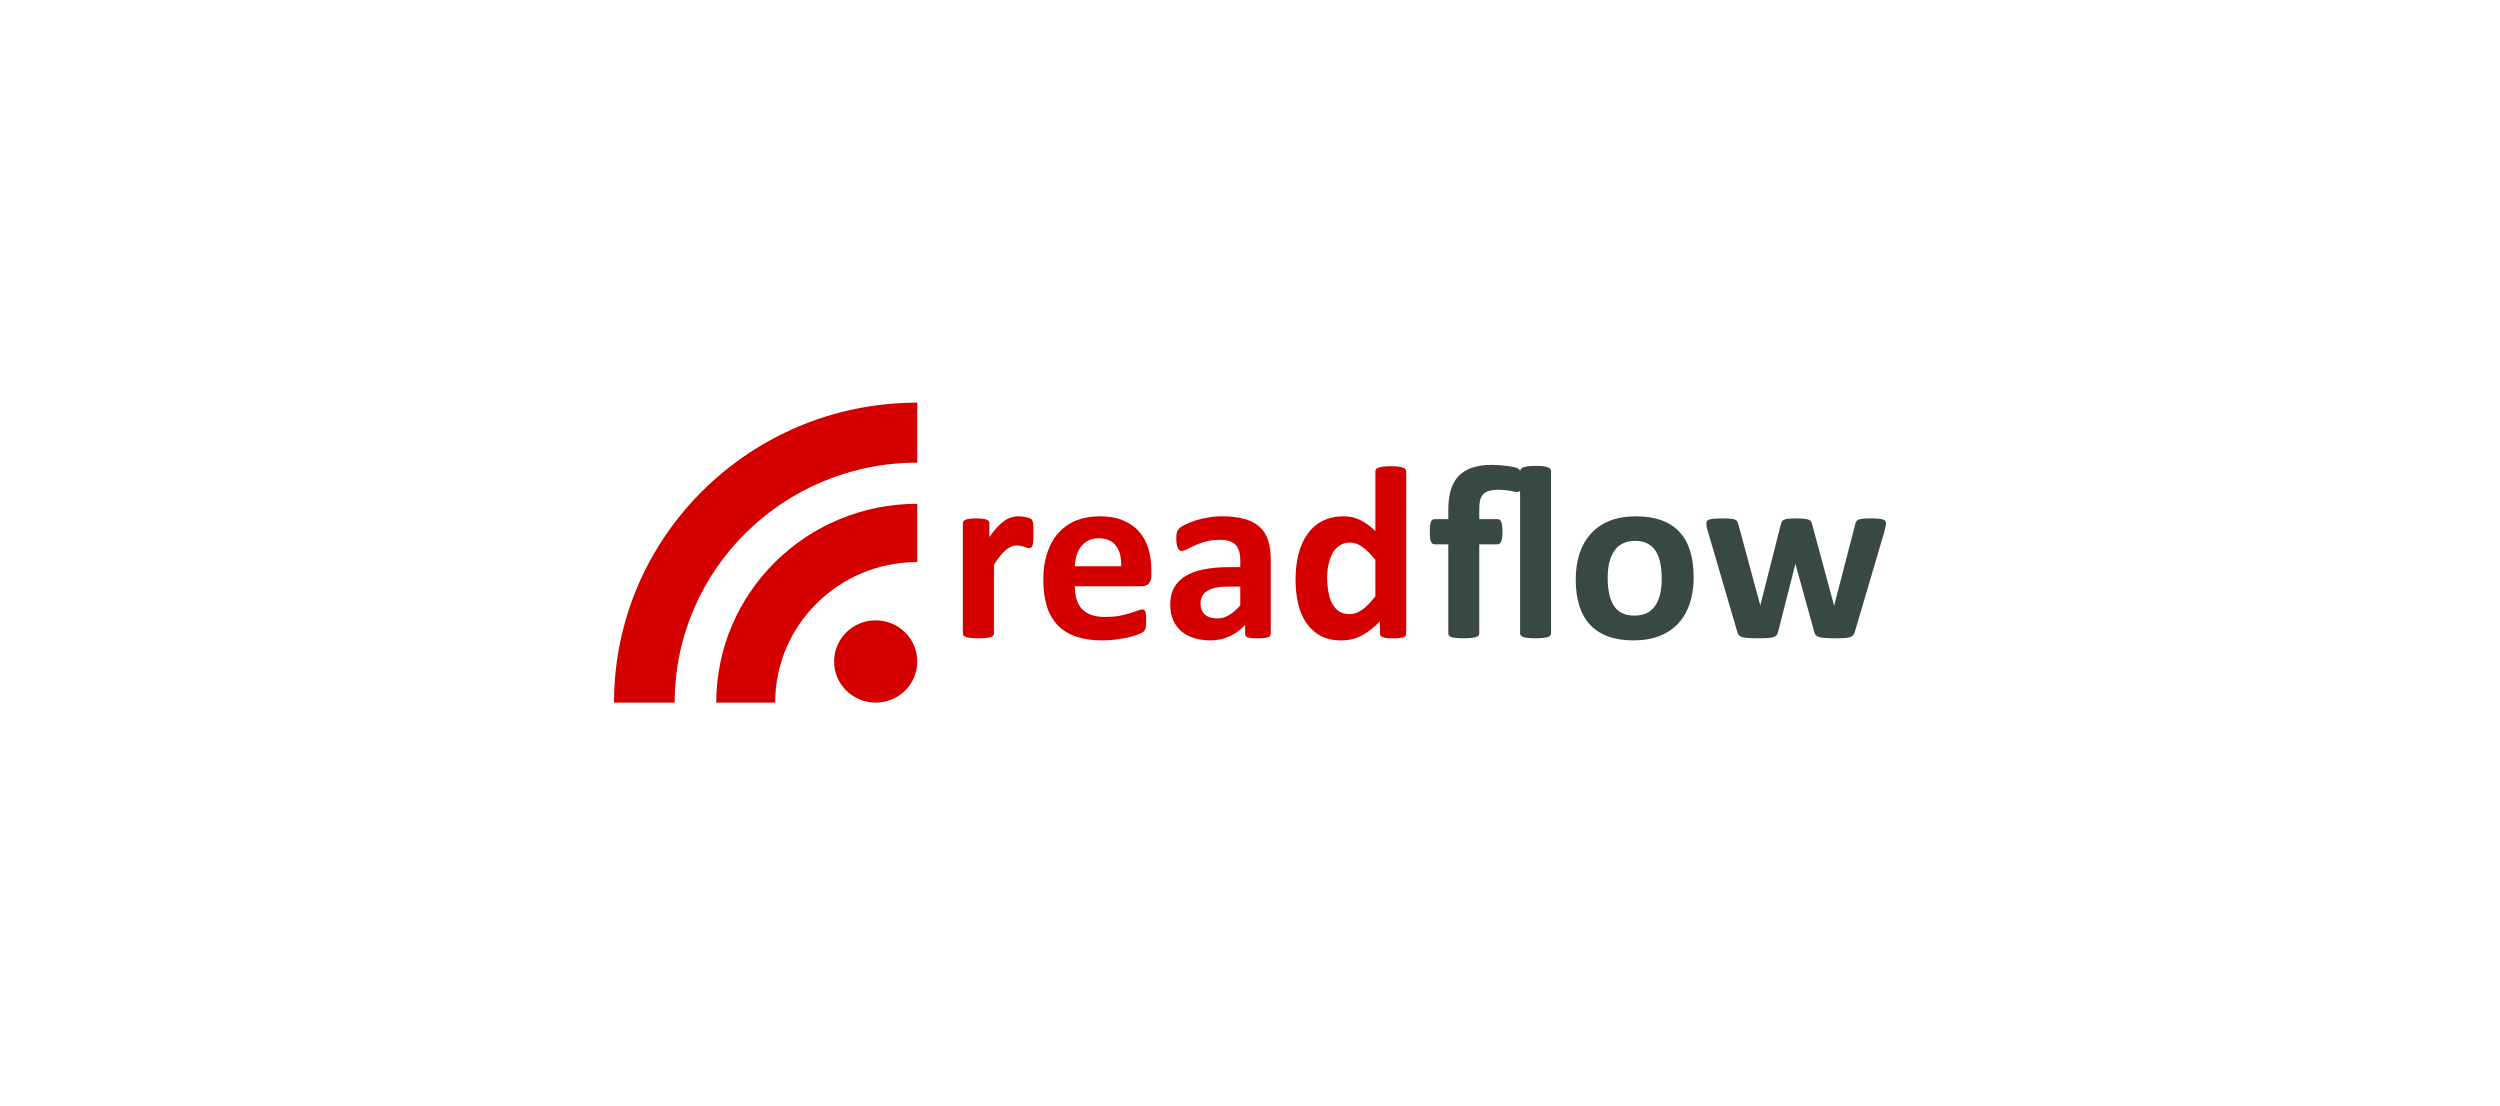
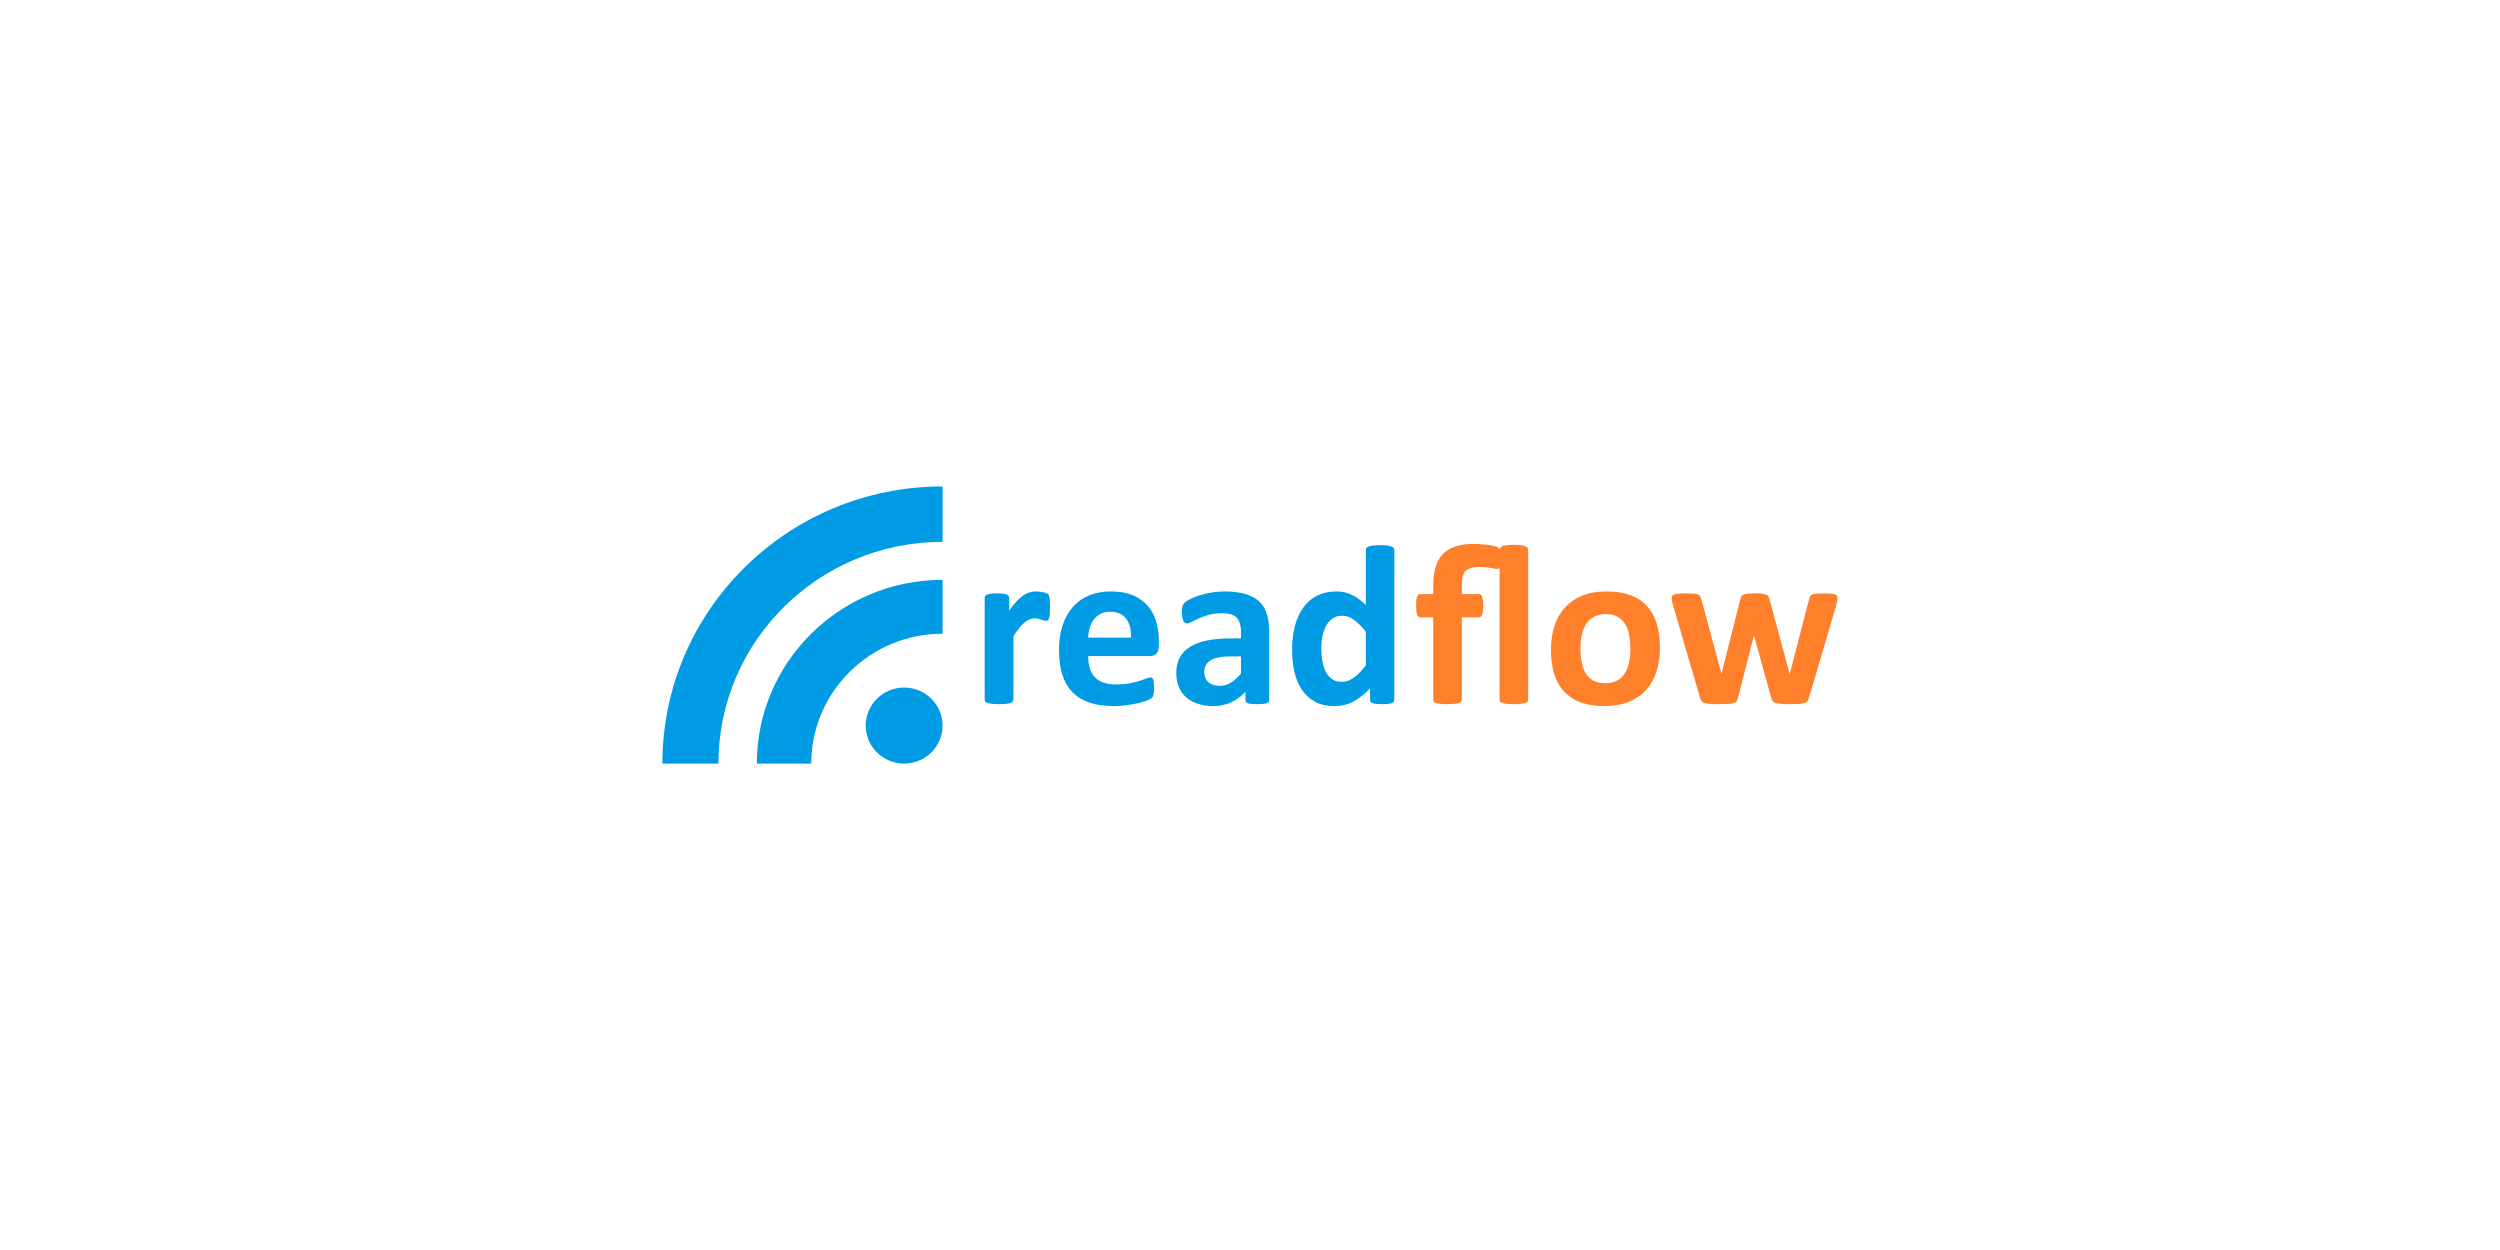
- <svg xmlns="http://www.w3.org/2000/svg" viewBox="0 0 475 210" version="1.1" id="svg4585">
+ <svg xmlns="http://www.w3.org/2000/svg" viewBox="0 0 1280 640" version="1.1" id="svg4585" width="1280" height="640">
  <defs id="defs4559">
    <style id="style4557">.a{fill:#c73a63;}.b{fill:#4b4b4b;}.c{fill:#4a4a4a;}</style>
  </defs>
-   <g transform="matrix(1.105079,1.105079,-1.105079,1.105079,130.9794,-15.65326)" id="g4181" style="fill:#d40000">
-     <g id="g4149" transform="matrix(-0.2606884,-0.2606884,0.2606884,-0.2606884,-3.588497,84.82676)" style="fill:#d40000;fill-opacity:1">
-       <ellipse style="fill:#d40000;fill-opacity:1" id="ellipse4137" ry="13.714" rx="13.566" cy="86.286" cx="13.566" transform="translate(-103.0525,144.7367)" />
-       <path style="fill:#d40000;fill-opacity:1" id="path4139" d="M 65.569,100 H 46.35 C 46.35,74.121 25.598,53.142 0,53.142 v 0 -19.427 c 36.214,0 65.569,29.676 65.569,66.285 z" transform="translate(-103.0525,144.7367)" />
-       <path style="fill:#d40000;fill-opacity:1" id="path4141" d="M 79.135,100 C 79.135,55.817 43.706,20 0,20 V 0 c 54.631,0 98.918,44.772 98.918,100 z" transform="translate(-103.0525,144.7367)" />
+   <g aria-label="flow" style="font-style:italic;font-variant:normal;font-weight:normal;font-stretch:normal;font-size:64px;line-height:125%;font-family:'Brush Script MT';-inkscape-font-specification:'Brush Script MT, Italic';font-variant-ligatures:normal;font-variant-caps:normal;font-variant-numeric:normal;font-feature-settings:normal;text-align:start;letter-spacing:0px;word-spacing:0px;writing-mode:lr-tb;text-anchor:start;fill:#374845;fill-opacity:1;stroke:none;stroke-width:1px;stroke-linecap:butt;stroke-linejoin:miter;stroke-opacity:1" id="text838" transform="translate(0,430)">
+     <g transform="matrix(2.751443,2.751443,-2.751443,2.751443,374.7832,-410.4044)" id="g4181" style="fill:#009be5;fill-opacity:1">
+       <g id="g4149" transform="matrix(-0.2606884,-0.2606884,0.2606884,-0.2606884,-3.588497,84.82676)" style="fill:#009be5;fill-opacity:1">
+         <ellipse style="fill:#009be5;fill-opacity:1" id="ellipse4137" ry="13.714" rx="13.566" cy="86.286" cx="13.566" transform="translate(-103.0525,144.7367)" />
+         <path style="fill:#009be5;fill-opacity:1" id="path4139" d="M 65.569,100 H 46.35 C 46.35,74.121 25.598,53.142 0,53.142 v 0 -19.427 c 36.214,0 65.569,29.676 65.569,66.285 z" transform="translate(-103.0525,144.7367)" />
+         <path style="fill:#009be5;fill-opacity:1" id="path4141" d="M 79.135,100 C 79.135,55.817 43.706,20 0,20 V 0 c 54.631,0 98.918,44.772 98.918,100 z" transform="translate(-103.0525,144.7367)" />
+       </g>
+     </g>
+     <g aria-label="read" style="font-style:normal;font-variant:normal;font-weight:bold;font-stretch:normal;font-size:40px;line-height:125%;font-family:Calibri;-inkscape-font-specification:'Calibri, Bold';font-variant-ligatures:normal;font-variant-caps:normal;font-variant-numeric:normal;font-feature-settings:normal;text-align:start;letter-spacing:0px;word-spacing:0px;writing-mode:lr-tb;text-anchor:start;fill:#009be5;fill-opacity:1;stroke:none;stroke-width:1px;stroke-linecap:butt;stroke-linejoin:miter;stroke-opacity:1" id="text834" transform="matrix(2.489816,0,0,2.489816,48.66874,-371.4307)">
+       <path d="m 196.372,101.379 q 0,0.844 -0.047,1.383 -0.047,0.539 -0.141,0.844 -0.094,0.305 -0.258,0.422 -0.141,0.117 -0.375,0.117 -0.188,0 -0.422,-0.07 -0.234,-0.094 -0.539,-0.188 -0.281,-0.094 -0.633,-0.164 -0.352,-0.094 -0.773,-0.094 -0.492,0 -0.984,0.211 -0.492,0.188 -1.031,0.609 -0.516,0.422 -1.102,1.125 -0.562,0.703 -1.219,1.734 v 13.031 q 0,0.234 -0.141,0.422 -0.141,0.164 -0.492,0.281 -0.328,0.117 -0.891,0.164 -0.562,0.07 -1.43,0.07 -0.867,0 -1.43,-0.07 -0.562,-0.047 -0.914,-0.164 -0.328,-0.117 -0.469,-0.281 -0.141,-0.188 -0.141,-0.422 V 99.434 q 0,-0.234 0.117,-0.398 0.117,-0.188 0.422,-0.305 0.305,-0.117 0.773,-0.164 0.492,-0.07 1.219,-0.07 0.75,0 1.242,0.07 0.492,0.047 0.75,0.164 0.281,0.117 0.398,0.305 0.117,0.164 0.117,0.398 v 2.602 q 0.82,-1.172 1.547,-1.922 0.727,-0.773 1.383,-1.219 0.656,-0.445 1.312,-0.609 0.656,-0.188 1.312,-0.188 0.305,0 0.656,0.047 0.352,0.023 0.727,0.117 0.375,0.07 0.656,0.188 0.281,0.094 0.398,0.211 0.141,0.117 0.188,0.258 0.07,0.141 0.117,0.398 0.047,0.234 0.07,0.727 0.023,0.492 0.023,1.336 z" style="font-style:normal;font-variant:normal;font-weight:bold;font-stretch:normal;font-size:48px;font-family:Calibri;-inkscape-font-specification:'Calibri, Bold';font-variant-ligatures:normal;font-variant-caps:normal;font-variant-numeric:normal;font-feature-settings:normal;text-align:start;writing-mode:lr-tb;text-anchor:start;fill:#009be5;fill-opacity:1" id="path897" />
+       <path d="m 218.755,109.277 q 0,1.078 -0.492,1.594 -0.469,0.516 -1.312,0.516 h -12.727 q 0,1.336 0.305,2.438 0.328,1.078 1.008,1.852 0.703,0.75 1.781,1.148 1.102,0.398 2.625,0.398 1.547,0 2.719,-0.211 1.172,-0.234 2.016,-0.492 0.867,-0.281 1.43,-0.492 0.562,-0.234 0.914,-0.234 0.211,0 0.352,0.094 0.141,0.07 0.234,0.281 0.094,0.211 0.117,0.609 0.047,0.375 0.047,0.961 0,0.516 -0.023,0.891 -0.023,0.352 -0.07,0.609 -0.047,0.258 -0.141,0.445 -0.094,0.164 -0.258,0.328 -0.141,0.164 -0.82,0.445 -0.68,0.281 -1.734,0.562 -1.055,0.258 -2.414,0.445 -1.359,0.211 -2.906,0.211 -2.789,0 -4.898,-0.703 -2.086,-0.703 -3.492,-2.133 -1.406,-1.43 -2.109,-3.609 -0.68,-2.18 -0.68,-5.109 0,-2.789 0.727,-5.016 0.727,-2.25 2.109,-3.797 1.383,-1.57 3.352,-2.391 1.992,-0.82 4.477,-0.82 2.625,0 4.477,0.773 1.875,0.773 3.07,2.156 1.195,1.359 1.758,3.234 0.562,1.875 0.562,4.078 z m -5.719,-1.688 q 0.07,-2.484 -1.008,-3.891 -1.055,-1.43 -3.281,-1.43 -1.125,0 -1.969,0.422 -0.82,0.422 -1.383,1.148 -0.539,0.703 -0.844,1.688 -0.281,0.961 -0.328,2.062 z" style="font-style:normal;font-variant:normal;font-weight:bold;font-stretch:normal;font-size:48px;font-family:Calibri;-inkscape-font-specification:'Calibri, Bold';font-variant-ligatures:normal;font-variant-caps:normal;font-variant-numeric:normal;font-feature-settings:normal;text-align:start;writing-mode:lr-tb;text-anchor:start;fill:#009be5;fill-opacity:1" id="path899" />
+       <path d="m 241.443,120.41 q 0,0.328 -0.234,0.516 -0.234,0.188 -0.75,0.258 -0.492,0.094 -1.477,0.094 -1.055,0 -1.547,-0.094 -0.469,-0.07 -0.68,-0.258 -0.188,-0.188 -0.188,-0.516 v -1.664 q -1.289,1.383 -2.953,2.156 -1.641,0.773 -3.656,0.773 -1.664,0 -3.07,-0.445 -1.383,-0.422 -2.414,-1.266 -1.008,-0.867 -1.57,-2.133 -0.562,-1.266 -0.562,-2.953 0,-1.828 0.703,-3.164 0.727,-1.359 2.133,-2.227 1.43,-0.891 3.539,-1.312 2.109,-0.422 4.898,-0.422 h 2.039 v -1.266 q 0,-0.984 -0.211,-1.711 -0.188,-0.75 -0.656,-1.242 -0.445,-0.492 -1.219,-0.727 -0.75,-0.234 -1.875,-0.234 -1.477,0 -2.648,0.328 -1.148,0.328 -2.039,0.727 -0.891,0.398 -1.5,0.727 -0.586,0.328 -0.961,0.328 -0.258,0 -0.469,-0.164 -0.188,-0.164 -0.328,-0.469 -0.117,-0.305 -0.188,-0.75 -0.07,-0.445 -0.07,-0.984 0,-0.727 0.117,-1.148 0.117,-0.422 0.445,-0.75 0.328,-0.352 1.148,-0.75 0.82,-0.422 1.922,-0.773 1.102,-0.352 2.391,-0.562 1.312,-0.234 2.695,-0.234 2.461,0 4.195,0.492 1.758,0.469 2.883,1.477 1.125,0.984 1.641,2.555 0.516,1.57 0.516,3.727 z m -5.789,-8.953 h -2.25 q -1.43,0 -2.438,0.211 -1.008,0.211 -1.641,0.633 -0.633,0.422 -0.938,1.031 -0.281,0.586 -0.281,1.359 0,1.312 0.82,2.062 0.844,0.75 2.32,0.75 1.242,0 2.273,-0.633 1.055,-0.633 2.133,-1.852 z" style="font-style:normal;font-variant:normal;font-weight:bold;font-stretch:normal;font-size:48px;font-family:Calibri;-inkscape-font-specification:'Calibri, Bold';font-variant-ligatures:normal;font-variant-caps:normal;font-variant-numeric:normal;font-feature-settings:normal;text-align:start;writing-mode:lr-tb;text-anchor:start;fill:#009be5;fill-opacity:1" id="path901" />
+       <path d="m 267.177,120.34 q 0,0.258 -0.117,0.445 -0.117,0.164 -0.398,0.281 -0.281,0.117 -0.773,0.164 -0.469,0.047 -1.172,0.047 -0.75,0 -1.219,-0.047 -0.469,-0.047 -0.773,-0.164 -0.281,-0.117 -0.422,-0.281 -0.117,-0.188 -0.117,-0.445 v -2.32 q -1.617,1.734 -3.398,2.695 -1.758,0.961 -3.914,0.961 -2.391,0 -4.055,-0.914 -1.641,-0.938 -2.695,-2.508 -1.031,-1.57 -1.5,-3.656 -0.469,-2.109 -0.469,-4.43 0,-2.789 0.586,-5.016 0.609,-2.227 1.758,-3.797 1.148,-1.57 2.859,-2.414 1.711,-0.844 3.938,-0.844 1.758,0 3.188,0.727 1.43,0.703 2.836,2.086 V 89.59 q 0,-0.234 0.117,-0.422 0.141,-0.188 0.469,-0.305 0.352,-0.141 0.914,-0.211 0.562,-0.07 1.43,-0.07 0.867,0 1.43,0.07 0.562,0.07 0.891,0.211 0.328,0.117 0.469,0.305 0.141,0.188 0.141,0.422 z m -5.859,-13.969 q -1.266,-1.594 -2.438,-2.438 -1.148,-0.844 -2.414,-0.844 -1.148,0 -1.992,0.586 -0.82,0.562 -1.336,1.523 -0.492,0.961 -0.75,2.156 -0.234,1.172 -0.234,2.414 0,1.312 0.211,2.555 0.211,1.242 0.68,2.227 0.492,0.961 1.289,1.547 0.797,0.586 2.016,0.586 0.609,0 1.172,-0.164 0.586,-0.188 1.172,-0.586 0.609,-0.398 1.242,-1.031 0.633,-0.656 1.383,-1.594 z" style="font-style:normal;font-variant:normal;font-weight:bold;font-stretch:normal;font-size:48px;font-family:Calibri;-inkscape-font-specification:'Calibri, Bold';font-variant-ligatures:normal;font-variant-caps:normal;font-variant-numeric:normal;font-feature-settings:normal;text-align:start;writing-mode:lr-tb;text-anchor:start;fill:#009be5;fill-opacity:1" id="path903" />
+     </g>
+     <g id="g4588" style="fill:#ff7f2a;fill-opacity:1">
+       <path id="path890" style="font-style:normal;font-variant:normal;font-weight:bold;font-stretch:normal;font-size:48px;font-family:Calibri;-inkscape-font-specification:'Calibri, Bold';font-variant-ligatures:normal;font-variant-caps:normal;font-variant-numeric:normal;font-feature-settings:normal;text-align:start;writing-mode:lr-tb;text-anchor:start;fill:#ff7f2a;fill-opacity:1;stroke-width:2.49px" d="m 782.422,-71.807 q 0,0.584 -0.35,1.05 -0.35,0.408 -1.167,0.7 -0.817,0.292 -2.276,0.408 -1.401,0.175 -3.501,0.175 -2.159,0 -3.618,-0.175 -1.401,-0.117 -2.218,-0.408 -0.817,-0.292 -1.167,-0.7 -0.35,-0.467 -0.35,-1.05 v -67.575 q -0.175,0.35 -0.525,0.525 -0.292,0.175 -0.759,0.175 -0.642,0 -1.692,-0.233 -1.05,-0.233 -2.334,-0.408 -1.284,-0.233 -2.568,-0.292 -1.225,-0.117 -2.451,-0.117 -2.626,0 -4.377,0.525 -1.751,0.525 -2.801,1.634 -0.992,1.05 -1.401,2.801 -0.408,1.751 -0.408,4.143 v 4.785 h 8.637 q 0.584,0 0.992,0.292 0.467,0.292 0.759,0.992 0.292,0.642 0.408,1.809 0.175,1.167 0.175,2.859 0,3.21 -0.584,4.61 -0.584,1.342 -1.692,1.342 h -8.695 v 42.132 q 0,0.584 -0.35,1.05 -0.35,0.408 -1.167,0.7 -0.817,0.292 -2.276,0.408 -1.401,0.175 -3.56,0.175 -2.101,0 -3.56,-0.175 -1.401,-0.117 -2.276,-0.408 -0.817,-0.292 -1.167,-0.7 -0.292,-0.467 -0.292,-1.05 v -42.132 h -6.536 q -1.109,0 -1.692,-1.342 -0.525,-1.401 -0.525,-4.61 0,-1.692 0.117,-2.859 0.175,-1.167 0.409,-1.809 0.292,-0.7 0.7,-0.992 0.467,-0.292 1.05,-0.292 h 6.477 v -4.493 q 0,-5.252 1.167,-9.22 1.167,-4.027 3.676,-6.652 2.568,-2.684 6.419,-3.968 3.91,-1.342 9.395,-1.342 1.576,0 3.326,0.117 1.809,0.117 3.501,0.35 1.692,0.175 2.918,0.467 1.225,0.233 1.926,0.525 0.7,0.233 1.109,0.584 0.408,0.35 0.584,0.875 0.058,-0.525 0.292,-0.934 0.292,-0.408 0.992,-0.759 0.759,-0.35 2.159,-0.525 1.459,-0.233 3.851,-0.233 2.101,0 3.501,0.175 1.459,0.175 2.276,0.525 0.817,0.292 1.167,0.759 0.35,0.467 0.35,1.05 z" />
+       <path id="path892" style="font-style:normal;font-variant:normal;font-weight:bold;font-stretch:normal;font-size:48px;font-family:Calibri;-inkscape-font-specification:'Calibri, Bold';font-variant-ligatures:normal;font-variant-caps:normal;font-variant-numeric:normal;font-feature-settings:normal;text-align:start;writing-mode:lr-tb;text-anchor:start;fill:#ff7f2a;fill-opacity:1;stroke-width:2.49px" d="m 849.88,-98.358 q 0,6.652 -1.751,12.138 -1.751,5.485 -5.31,9.454 -3.56,3.968 -8.928,6.127 -5.369,2.159 -12.546,2.159 -6.944,0 -12.079,-1.926 -5.135,-1.926 -8.52,-5.602 -3.385,-3.676 -5.019,-9.045 -1.634,-5.369 -1.634,-12.255 0,-6.652 1.751,-12.138 1.809,-5.544 5.369,-9.454 3.56,-3.968 8.87,-6.127 5.369,-2.159 12.546,-2.159 7.003,0 12.138,1.926 5.135,1.867 8.461,5.544 3.385,3.676 5.019,9.045 1.634,5.369 1.634,12.313 z m -15.114,0.584 q 0,-3.851 -0.642,-7.061 -0.584,-3.268 -2.042,-5.66 -1.459,-2.393 -3.91,-3.735 -2.393,-1.342 -6.069,-1.342 -3.268,0 -5.719,1.225 -2.451,1.167 -4.027,3.501 -1.576,2.276 -2.393,5.544 -0.759,3.21 -0.759,7.353 0,3.851 0.642,7.119 0.642,3.21 2.042,5.602 1.459,2.393 3.91,3.735 2.451,1.284 6.069,1.284 3.326,0 5.777,-1.167 2.451,-1.225 4.027,-3.501 1.576,-2.276 2.334,-5.485 0.759,-3.268 0.759,-7.411 z" />
+       <path id="path894" style="font-style:normal;font-variant:normal;font-weight:bold;font-stretch:normal;font-size:48px;font-family:Calibri;-inkscape-font-specification:'Calibri, Bold';font-variant-ligatures:normal;font-variant-caps:normal;font-variant-numeric:normal;font-feature-settings:normal;text-align:start;writing-mode:lr-tb;text-anchor:start;fill:#ff7f2a;fill-opacity:1;stroke-width:2.49px" d="m 940.856,-123.976 q 0,0.642 -0.175,1.576 -0.175,0.934 -0.642,2.684 l -13.889,47.093 q -0.292,0.992 -0.759,1.634 -0.467,0.584 -1.459,0.934 -0.934,0.35 -2.743,0.467 -1.751,0.117 -4.61,0.117 -2.859,0 -4.668,-0.175 -1.809,-0.117 -2.859,-0.467 -0.992,-0.35 -1.459,-0.934 -0.467,-0.642 -0.7,-1.576 l -8.753,-31.628 -0.117,-0.525 -0.117,0.525 -8.053,31.628 q -0.233,0.992 -0.7,1.634 -0.408,0.584 -1.459,0.934 -1.05,0.35 -2.859,0.467 -1.809,0.117 -4.668,0.117 -2.918,0 -4.727,-0.175 -1.751,-0.117 -2.801,-0.467 -0.992,-0.35 -1.459,-0.934 -0.467,-0.642 -0.7,-1.576 l -13.772,-47.093 q -0.525,-1.692 -0.7,-2.626 -0.117,-0.992 -0.117,-1.634 0,-0.584 0.292,-0.992 0.35,-0.467 1.167,-0.7 0.875,-0.292 2.276,-0.408 1.459,-0.117 3.618,-0.117 2.334,0 3.793,0.117 1.459,0.117 2.276,0.408 0.817,0.292 1.109,0.817 0.35,0.467 0.525,1.167 l 10.329,38.223 0.117,0.7 0.117,-0.7 9.687,-38.223 q 0.175,-0.7 0.525,-1.167 0.408,-0.525 1.167,-0.817 0.759,-0.292 2.101,-0.408 1.401,-0.117 3.56,-0.117 2.159,0 3.501,0.175 1.342,0.117 2.101,0.408 0.817,0.233 1.109,0.7 0.35,0.408 0.525,0.992 l 10.387,38.514 0.175,0.642 0.117,-0.7 9.92,-38.223 q 0.117,-0.7 0.467,-1.167 0.35,-0.525 1.167,-0.817 0.817,-0.292 2.217,-0.408 1.401,-0.117 3.56,-0.117 2.159,0 3.501,0.117 1.401,0.117 2.159,0.408 0.817,0.233 1.109,0.7 0.292,0.408 0.292,0.992 z" />
    </g>
  </g>
-   <g aria-label="read" style="font-style:normal;font-variant:normal;font-weight:bold;font-stretch:normal;font-size:40px;line-height:125%;font-family:Calibri;-inkscape-font-specification:'Calibri, Bold';font-variant-ligatures:normal;font-variant-caps:normal;font-variant-numeric:normal;font-feature-settings:normal;text-align:start;letter-spacing:0px;word-spacing:0px;writing-mode:lr-tb;text-anchor:start;fill:#d40000;fill-opacity:1;stroke:none;stroke-width:1px;stroke-linecap:butt;stroke-linejoin:miter;stroke-opacity:1" id="text834">
-     <path d="m 196.372,101.379 q 0,0.844 -0.047,1.383 -0.047,0.539 -0.141,0.844 -0.094,0.305 -0.258,0.422 -0.141,0.117 -0.375,0.117 -0.188,0 -0.422,-0.07 -0.234,-0.094 -0.539,-0.188 -0.281,-0.094 -0.633,-0.164 -0.352,-0.094 -0.773,-0.094 -0.492,0 -0.984,0.211 -0.492,0.188 -1.031,0.609 -0.516,0.422 -1.102,1.125 -0.562,0.703 -1.219,1.734 v 13.031 q 0,0.234 -0.141,0.422 -0.141,0.164 -0.492,0.281 -0.328,0.117 -0.891,0.164 -0.562,0.07 -1.43,0.07 -0.867,0 -1.43,-0.07 -0.562,-0.047 -0.914,-0.164 -0.328,-0.117 -0.469,-0.281 -0.141,-0.188 -0.141,-0.422 V 99.434 q 0,-0.234 0.117,-0.398 0.117,-0.188 0.422,-0.305 0.305,-0.117 0.773,-0.164 0.492,-0.07 1.219,-0.07 0.75,0 1.242,0.07 0.492,0.047 0.75,0.164 0.281,0.117 0.398,0.305 0.117,0.164 0.117,0.398 v 2.602 q 0.82,-1.172 1.547,-1.922 0.727,-0.773 1.383,-1.219 0.656,-0.445 1.312,-0.609 0.656,-0.188 1.312,-0.188 0.305,0 0.656,0.047 0.352,0.023 0.727,0.117 0.375,0.07 0.656,0.188 0.281,0.094 0.398,0.211 0.141,0.117 0.188,0.258 0.07,0.141 0.117,0.398 0.047,0.234 0.07,0.727 0.023,0.492 0.023,1.336 z" style="font-style:normal;font-variant:normal;font-weight:bold;font-stretch:normal;font-size:48px;font-family:Calibri;-inkscape-font-specification:'Calibri, Bold';font-variant-ligatures:normal;font-variant-caps:normal;font-variant-numeric:normal;font-feature-settings:normal;text-align:start;writing-mode:lr-tb;text-anchor:start;fill:#d40000;fill-opacity:1" id="path897" />
-     <path d="m 218.755,109.277 q 0,1.078 -0.492,1.594 -0.469,0.516 -1.312,0.516 h -12.727 q 0,1.336 0.305,2.438 0.328,1.078 1.008,1.852 0.703,0.75 1.781,1.148 1.102,0.398 2.625,0.398 1.547,0 2.719,-0.211 1.172,-0.234 2.016,-0.492 0.867,-0.281 1.43,-0.492 0.562,-0.234 0.914,-0.234 0.211,0 0.352,0.094 0.141,0.07 0.234,0.281 0.094,0.211 0.117,0.609 0.047,0.375 0.047,0.961 0,0.516 -0.023,0.891 -0.023,0.352 -0.07,0.609 -0.047,0.258 -0.141,0.445 -0.094,0.164 -0.258,0.328 -0.141,0.164 -0.82,0.445 -0.68,0.281 -1.734,0.562 -1.055,0.258 -2.414,0.445 -1.359,0.211 -2.906,0.211 -2.789,0 -4.898,-0.703 -2.086,-0.703 -3.492,-2.133 -1.406,-1.43 -2.109,-3.609 -0.68,-2.18 -0.68,-5.109 0,-2.789 0.727,-5.016 0.727,-2.25 2.109,-3.797 1.383,-1.57 3.352,-2.391 1.992,-0.82 4.477,-0.82 2.625,0 4.477,0.773 1.875,0.773 3.07,2.156 1.195,1.359 1.758,3.234 0.562,1.875 0.562,4.078 z m -5.719,-1.688 q 0.07,-2.484 -1.008,-3.891 -1.055,-1.43 -3.281,-1.43 -1.125,0 -1.969,0.422 -0.82,0.422 -1.383,1.148 -0.539,0.703 -0.844,1.688 -0.281,0.961 -0.328,2.062 z" style="font-style:normal;font-variant:normal;font-weight:bold;font-stretch:normal;font-size:48px;font-family:Calibri;-inkscape-font-specification:'Calibri, Bold';font-variant-ligatures:normal;font-variant-caps:normal;font-variant-numeric:normal;font-feature-settings:normal;text-align:start;writing-mode:lr-tb;text-anchor:start;fill:#d40000;fill-opacity:1" id="path899" />
-     <path d="m 241.443,120.41 q 0,0.328 -0.234,0.516 -0.234,0.188 -0.75,0.258 -0.492,0.094 -1.477,0.094 -1.055,0 -1.547,-0.094 -0.469,-0.07 -0.68,-0.258 -0.188,-0.188 -0.188,-0.516 v -1.664 q -1.289,1.383 -2.953,2.156 -1.641,0.773 -3.656,0.773 -1.664,0 -3.07,-0.445 -1.383,-0.422 -2.414,-1.266 -1.008,-0.867 -1.57,-2.133 -0.562,-1.266 -0.562,-2.953 0,-1.828 0.703,-3.164 0.727,-1.359 2.133,-2.227 1.43,-0.891 3.539,-1.312 2.109,-0.422 4.898,-0.422 h 2.039 v -1.266 q 0,-0.984 -0.211,-1.711 -0.188,-0.75 -0.656,-1.242 -0.445,-0.492 -1.219,-0.727 -0.75,-0.234 -1.875,-0.234 -1.477,0 -2.648,0.328 -1.148,0.328 -2.039,0.727 -0.891,0.398 -1.5,0.727 -0.586,0.328 -0.961,0.328 -0.258,0 -0.469,-0.164 -0.188,-0.164 -0.328,-0.469 -0.117,-0.305 -0.188,-0.75 -0.07,-0.445 -0.07,-0.984 0,-0.727 0.117,-1.148 0.117,-0.422 0.445,-0.75 0.328,-0.352 1.148,-0.75 0.82,-0.422 1.922,-0.773 1.102,-0.352 2.391,-0.562 1.312,-0.234 2.695,-0.234 2.461,0 4.195,0.492 1.758,0.469 2.883,1.477 1.125,0.984 1.641,2.555 0.516,1.57 0.516,3.727 z m -5.789,-8.953 h -2.25 q -1.43,0 -2.438,0.211 -1.008,0.211 -1.641,0.633 -0.633,0.422 -0.938,1.031 -0.281,0.586 -0.281,1.359 0,1.312 0.82,2.062 0.844,0.75 2.32,0.75 1.242,0 2.273,-0.633 1.055,-0.633 2.133,-1.852 z" style="font-style:normal;font-variant:normal;font-weight:bold;font-stretch:normal;font-size:48px;font-family:Calibri;-inkscape-font-specification:'Calibri, Bold';font-variant-ligatures:normal;font-variant-caps:normal;font-variant-numeric:normal;font-feature-settings:normal;text-align:start;writing-mode:lr-tb;text-anchor:start;fill:#d40000;fill-opacity:1" id="path901" />
-     <path d="m 267.177,120.34 q 0,0.258 -0.117,0.445 -0.117,0.164 -0.398,0.281 -0.281,0.117 -0.773,0.164 -0.469,0.047 -1.172,0.047 -0.75,0 -1.219,-0.047 -0.469,-0.047 -0.773,-0.164 -0.281,-0.117 -0.422,-0.281 -0.117,-0.188 -0.117,-0.445 v -2.32 q -1.617,1.734 -3.398,2.695 -1.758,0.961 -3.914,0.961 -2.391,0 -4.055,-0.914 -1.641,-0.938 -2.695,-2.508 -1.031,-1.57 -1.5,-3.656 -0.469,-2.109 -0.469,-4.43 0,-2.789 0.586,-5.016 0.609,-2.227 1.758,-3.797 1.148,-1.57 2.859,-2.414 1.711,-0.844 3.938,-0.844 1.758,0 3.188,0.727 1.43,0.703 2.836,2.086 V 89.59 q 0,-0.234 0.117,-0.422 0.141,-0.188 0.469,-0.305 0.352,-0.141 0.914,-0.211 0.562,-0.07 1.43,-0.07 0.867,0 1.43,0.07 0.562,0.07 0.891,0.211 0.328,0.117 0.469,0.305 0.141,0.188 0.141,0.422 z m -5.859,-13.969 q -1.266,-1.594 -2.438,-2.438 -1.148,-0.844 -2.414,-0.844 -1.148,0 -1.992,0.586 -0.82,0.562 -1.336,1.523 -0.492,0.961 -0.75,2.156 -0.234,1.172 -0.234,2.414 0,1.312 0.211,2.555 0.211,1.242 0.68,2.227 0.492,0.961 1.289,1.547 0.797,0.586 2.016,0.586 0.609,0 1.172,-0.164 0.586,-0.188 1.172,-0.586 0.609,-0.398 1.242,-1.031 0.633,-0.656 1.383,-1.594 z" style="font-style:normal;font-variant:normal;font-weight:bold;font-stretch:normal;font-size:48px;font-family:Calibri;-inkscape-font-specification:'Calibri, Bold';font-variant-ligatures:normal;font-variant-caps:normal;font-variant-numeric:normal;font-feature-settings:normal;text-align:start;writing-mode:lr-tb;text-anchor:start;fill:#d40000;fill-opacity:1" id="path903" />
-   </g>
-   <g aria-label="flow" style="font-style:italic;font-variant:normal;font-weight:normal;font-stretch:normal;font-size:64px;line-height:125%;font-family:'Brush Script MT';-inkscape-font-specification:'Brush Script MT, Italic';font-variant-ligatures:normal;font-variant-caps:normal;font-variant-numeric:normal;font-feature-settings:normal;text-align:start;letter-spacing:0px;word-spacing:0px;writing-mode:lr-tb;text-anchor:start;fill:#374845;fill-opacity:1;stroke:none;stroke-width:1px;stroke-linecap:butt;stroke-linejoin:miter;stroke-opacity:1" id="text838">
-     <path d="m 294.702,120.34 q 0,0.234 -0.141,0.422 -0.141,0.164 -0.469,0.281 -0.328,0.117 -0.914,0.164 -0.562,0.07 -1.406,0.07 -0.867,0 -1.453,-0.07 -0.562,-0.047 -0.891,-0.164 -0.328,-0.117 -0.469,-0.281 -0.141,-0.188 -0.141,-0.422 V 93.199 q -0.07,0.141 -0.211,0.211 -0.117,0.07 -0.305,0.07 -0.258,0 -0.68,-0.094 -0.422,-0.094 -0.938,-0.164 -0.516,-0.094 -1.031,-0.117 -0.492,-0.047 -0.984,-0.047 -1.055,0 -1.758,0.211 -0.703,0.211 -1.125,0.656 -0.398,0.422 -0.562,1.125 -0.164,0.703 -0.164,1.664 v 1.922 h 3.469 q 0.234,0 0.398,0.117 0.188,0.117 0.305,0.398 0.117,0.258 0.164,0.727 0.07,0.469 0.07,1.148 0,1.289 -0.234,1.852 -0.234,0.539 -0.68,0.539 h -3.492 v 16.922 q 0,0.234 -0.141,0.422 -0.141,0.164 -0.469,0.281 -0.328,0.117 -0.914,0.164 -0.562,0.07 -1.43,0.07 -0.844,0 -1.43,-0.07 -0.562,-0.047 -0.914,-0.164 -0.328,-0.117 -0.469,-0.281 -0.117,-0.188 -0.117,-0.422 v -16.922 h -2.625 q -0.445,0 -0.68,-0.539 -0.211,-0.562 -0.211,-1.852 0,-0.68 0.047,-1.148 0.07,-0.469 0.164,-0.727 0.117,-0.281 0.281,-0.398 0.188,-0.117 0.422,-0.117 h 2.602 v -1.805 q 0,-2.109 0.469,-3.703 0.469,-1.617 1.477,-2.672 1.031,-1.078 2.578,-1.594 1.57,-0.539 3.773,-0.539 0.633,0 1.336,0.047 0.727,0.047 1.406,0.141 0.68,0.07 1.172,0.188 0.492,0.094 0.773,0.211 0.281,0.094 0.445,0.234 0.164,0.141 0.234,0.352 0.023,-0.211 0.117,-0.375 0.117,-0.164 0.398,-0.305 0.305,-0.141 0.867,-0.211 0.586,-0.094 1.547,-0.094 0.844,0 1.406,0.07 0.586,0.07 0.914,0.211 0.328,0.117 0.469,0.305 0.141,0.188 0.141,0.422 z" style="font-style:normal;font-variant:normal;font-weight:bold;font-stretch:normal;font-size:48px;font-family:Calibri;-inkscape-font-specification:'Calibri, Bold';font-variant-ligatures:normal;font-variant-caps:normal;font-variant-numeric:normal;font-feature-settings:normal;text-align:start;writing-mode:lr-tb;text-anchor:start;fill:#374845;fill-opacity:1" id="path890" />
-     <path d="m 321.796,109.676 q 0,2.672 -0.703,4.875 -0.703,2.203 -2.133,3.797 -1.43,1.594 -3.586,2.461 -2.156,0.867 -5.039,0.867 -2.789,0 -4.852,-0.773 -2.062,-0.773 -3.422,-2.25 -1.359,-1.477 -2.016,-3.633 -0.656,-2.156 -0.656,-4.922 0,-2.672 0.703,-4.875 0.727,-2.227 2.156,-3.797 1.43,-1.594 3.562,-2.461 2.156,-0.867 5.039,-0.867 2.812,0 4.875,0.773 2.062,0.75 3.398,2.227 1.359,1.477 2.016,3.633 0.656,2.156 0.656,4.945 z m -6.07,0.234 q 0,-1.547 -0.258,-2.836 -0.234,-1.312 -0.82,-2.273 -0.586,-0.961 -1.57,-1.5 -0.961,-0.539 -2.438,-0.539 -1.312,0 -2.297,0.492 -0.984,0.469 -1.617,1.406 -0.633,0.914 -0.961,2.227 -0.305,1.289 -0.305,2.953 0,1.547 0.258,2.859 0.258,1.289 0.82,2.25 0.586,0.961 1.57,1.5 0.984,0.516 2.438,0.516 1.336,0 2.32,-0.469 0.984,-0.492 1.617,-1.406 0.633,-0.914 0.938,-2.203 0.305,-1.312 0.305,-2.977 z" style="font-style:normal;font-variant:normal;font-weight:bold;font-stretch:normal;font-size:48px;font-family:Calibri;-inkscape-font-specification:'Calibri, Bold';font-variant-ligatures:normal;font-variant-caps:normal;font-variant-numeric:normal;font-feature-settings:normal;text-align:start;writing-mode:lr-tb;text-anchor:start;fill:#374845;fill-opacity:1" id="path892" />
-     <path d="m 358.335,99.387 q 0,0.258 -0.07,0.633 -0.07,0.375 -0.258,1.078 l -5.578,18.914 q -0.117,0.398 -0.305,0.656 -0.188,0.234 -0.586,0.375 -0.375,0.141 -1.102,0.188 -0.703,0.047 -1.852,0.047 -1.148,0 -1.875,-0.07 -0.727,-0.047 -1.148,-0.188 -0.398,-0.141 -0.586,-0.375 -0.188,-0.258 -0.281,-0.633 l -3.516,-12.703 -0.047,-0.211 -0.047,0.211 -3.234,12.703 q -0.094,0.398 -0.281,0.656 -0.164,0.234 -0.586,0.375 -0.422,0.141 -1.148,0.188 -0.727,0.047 -1.875,0.047 -1.172,0 -1.898,-0.07 -0.703,-0.047 -1.125,-0.188 -0.398,-0.141 -0.586,-0.375 -0.188,-0.258 -0.281,-0.633 l -5.531,-18.914 q -0.211,-0.68 -0.281,-1.055 -0.047,-0.398 -0.047,-0.656 0,-0.234 0.117,-0.398 0.141,-0.188 0.469,-0.281 0.352,-0.117 0.914,-0.164 0.586,-0.047 1.453,-0.047 0.938,0 1.523,0.047 0.586,0.047 0.914,0.164 0.328,0.117 0.445,0.328 0.141,0.188 0.211,0.469 l 4.148,15.352 0.047,0.281 0.047,-0.281 3.891,-15.352 q 0.07,-0.281 0.211,-0.469 0.164,-0.211 0.469,-0.328 0.305,-0.117 0.844,-0.164 0.562,-0.047 1.43,-0.047 0.867,0 1.406,0.07 0.539,0.047 0.844,0.164 0.328,0.094 0.445,0.281 0.141,0.164 0.211,0.398 l 4.172,15.469 0.07,0.258 0.047,-0.281 3.984,-15.352 q 0.047,-0.281 0.188,-0.469 0.141,-0.211 0.469,-0.328 0.328,-0.117 0.891,-0.164 0.562,-0.047 1.43,-0.047 0.867,0 1.406,0.047 0.562,0.047 0.867,0.164 0.328,0.094 0.445,0.281 0.117,0.164 0.117,0.398 z" style="font-style:normal;font-variant:normal;font-weight:bold;font-stretch:normal;font-size:48px;font-family:Calibri;-inkscape-font-specification:'Calibri, Bold';font-variant-ligatures:normal;font-variant-caps:normal;font-variant-numeric:normal;font-feature-settings:normal;text-align:start;writing-mode:lr-tb;text-anchor:start;fill:#374845;fill-opacity:1" id="path894" />
-   </g>
</svg>
